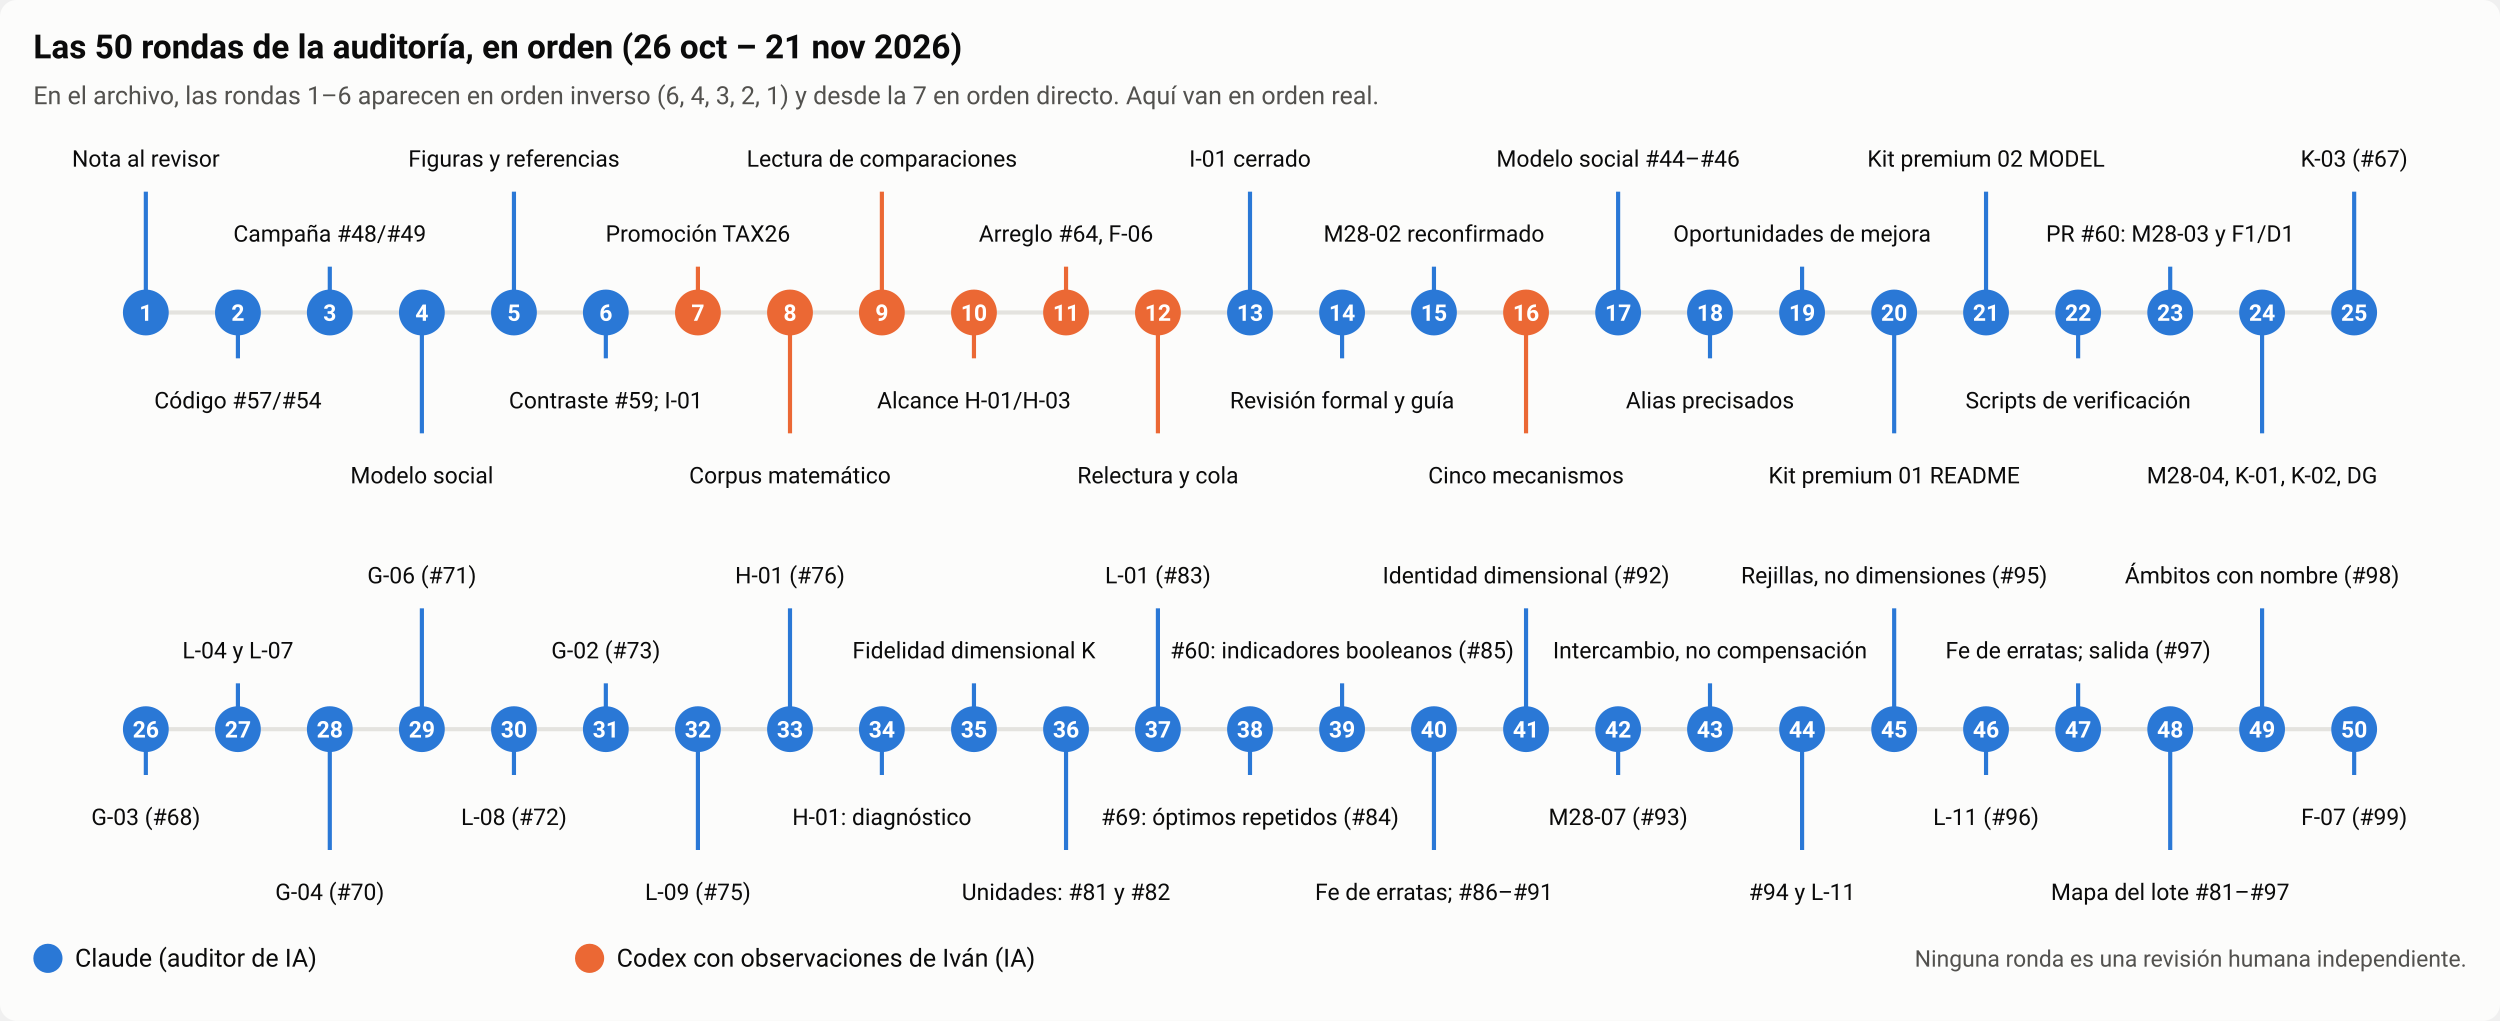
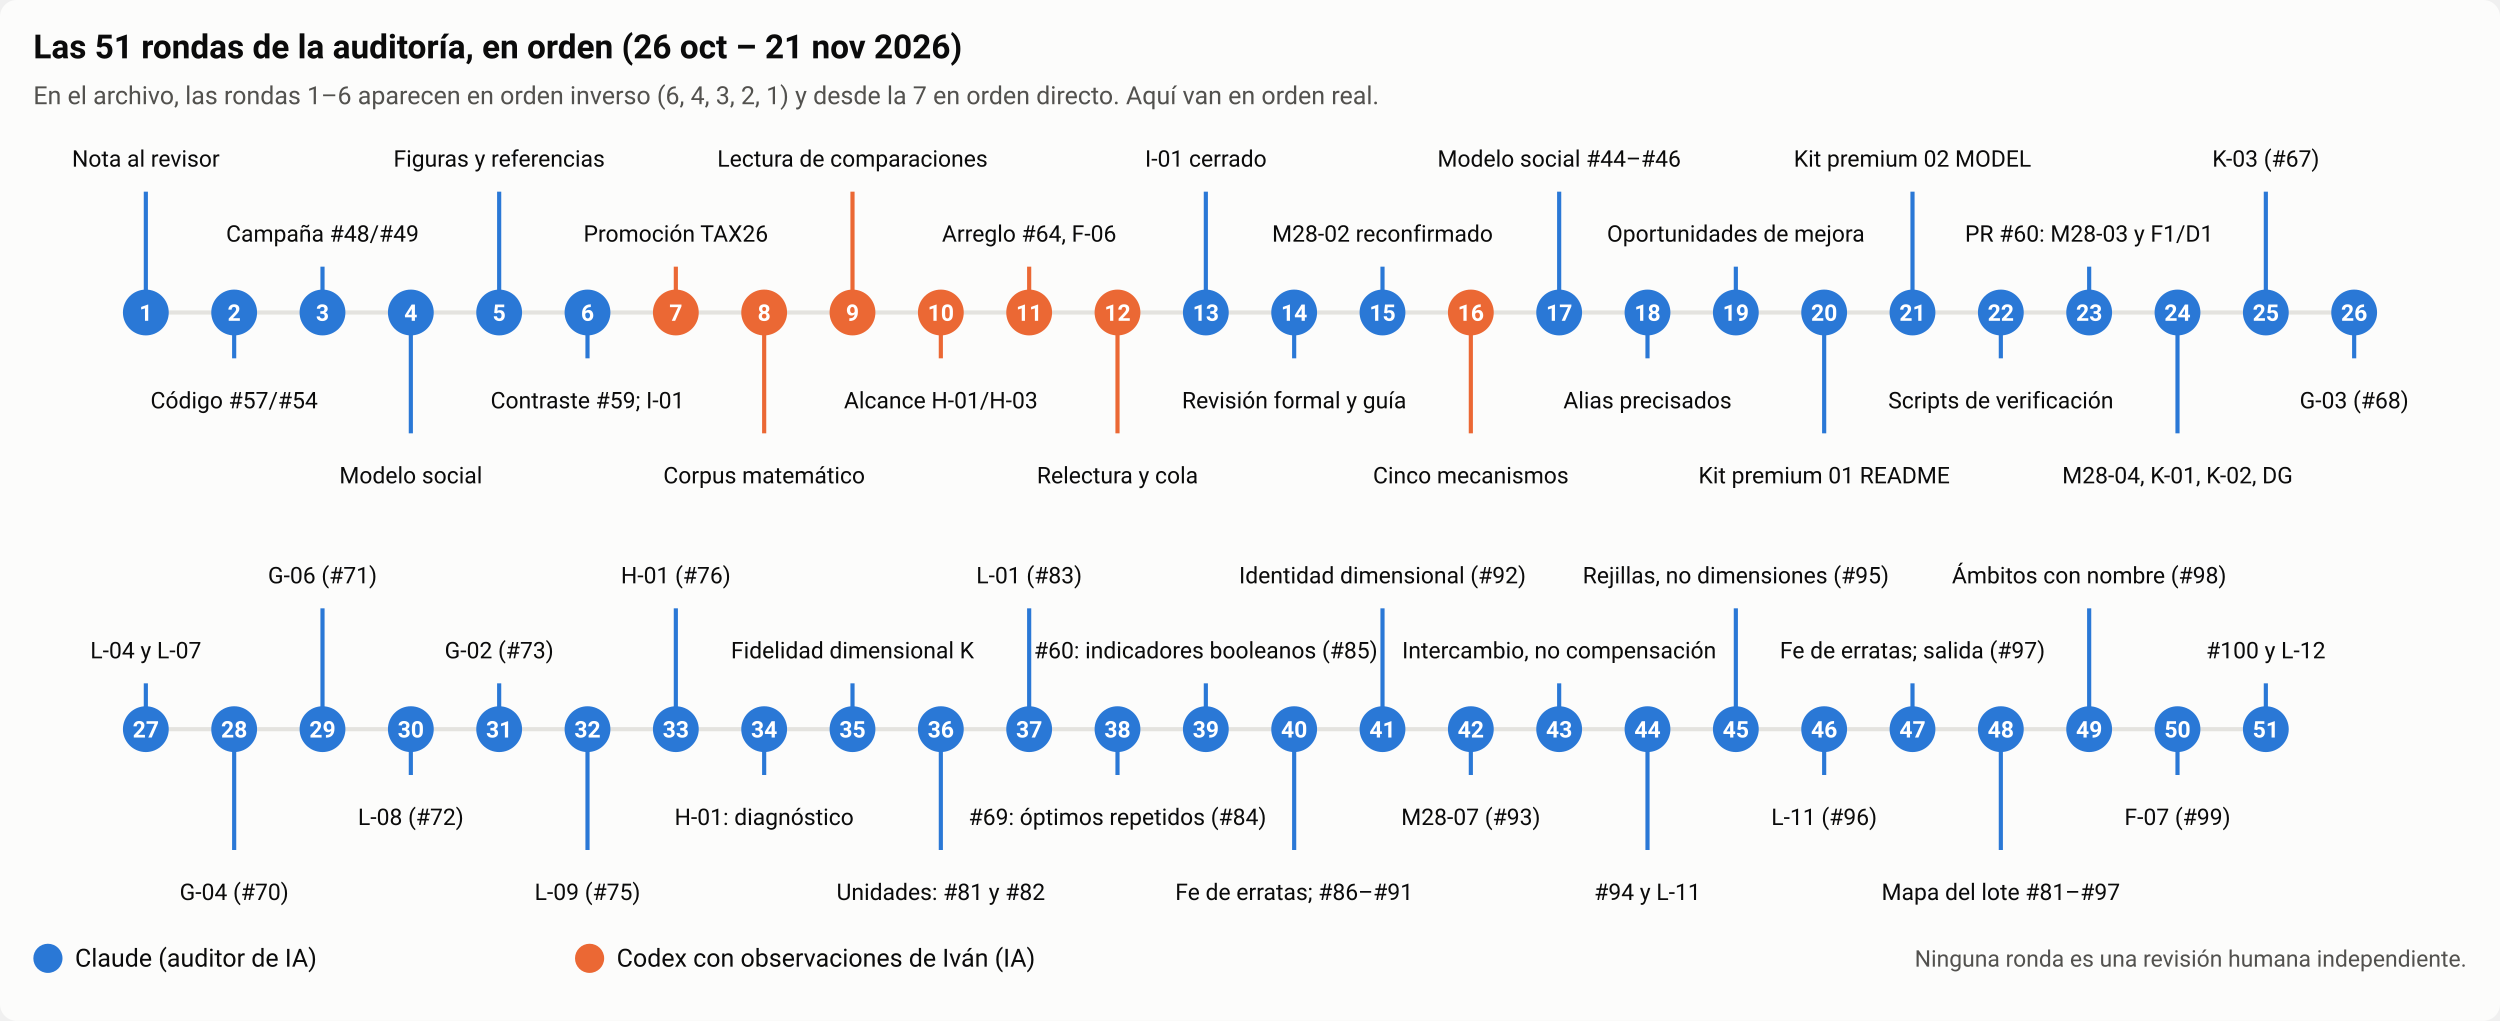
- <svg xmlns="http://www.w3.org/2000/svg" viewBox="0 0 1200 490" width="1200" height="490" role="img" aria-label="Línea de tiempo de las 50 rondas de auditoría y su autor">
+ <svg xmlns="http://www.w3.org/2000/svg" viewBox="0 0 1200 490" width="1200" height="490" role="img" aria-label="Línea de tiempo de las 51 rondas de auditoría y su autor">
  <style>
  .ink{fill:#0b0b0b}.ink2{fill:#52514e}.bg{fill:#fcfcfb}.grid{stroke:#e4e3df}
  .s0{fill:#2a78d6}.s1{fill:#eb6834}.s2{fill:#1baf7a}.s3{fill:#eda100}.s4{fill:#e87ba4}
  .a0{fill:#2a78d6}.a1{fill:#eb6834}.a0s{stroke:#2a78d6}.a1s{stroke:#eb6834}
  text{font-family:system-ui,-apple-system,Segoe UI,Roboto,sans-serif}
  @media (prefers-color-scheme: dark){
    .ink{fill:#f0efec}.ink2{fill:#c3c2b7}.bg{fill:#1a1a19}.grid{stroke:#383835}
    .s0{fill:#3987e5}.s1{fill:#d95926}.s2{fill:#199e70}.s3{fill:#c98500}.s4{fill:#d55181}
    .a0{fill:#3987e5}.a1{fill:#d95926}.a0s{stroke:#3987e5}.a1s{stroke:#d95926}
  }
</style>
  <rect class="bg" width="1200" height="490" rx="8" />
-   <text class="ink" x="16" y="28" font-size="16" font-weight="600">Las 50 rondas de la auditoría, en orden (26 oct – 21 nov 2026)</text>
+   <text class="ink" x="16" y="28" font-size="16" font-weight="600">Las 51 rondas de la auditoría, en orden (26 oct – 21 nov 2026)</text>
  <text class="ink2" x="16" y="50" font-size="12">En el archivo, las rondas 1–6 aparecen en orden inverso (6, 4, 3, 2, 1) y desde la 7 en orden directo. Aquí van en orden real.</text>
  <line class="grid" x1="70" x2="1130.0" y1="150" y2="150" stroke-width="2" />
-   <line class="grid" x1="70" x2="1130.0" y1="350" y2="350" stroke-width="2" />
+   <line class="grid" x1="70" x2="1087.6" y1="350" y2="350" stroke-width="2" />
  <line class="a0s" x1="70.0" x2="70.0" y1="150" y2="92" stroke-width="2" />
  <circle class="a0" cx="70.0" cy="150" r="11" />
  <text x="70.0" y="154" font-size="11" font-weight="700" text-anchor="middle" fill="#fff">1</text>
  <text class="ink" x="70.0" y="80" font-size="11" text-anchor="middle">Nota al revisor</text>
-   <line class="a0s" x1="114.2" x2="114.2" y1="150" y2="172" stroke-width="2" />
-   <circle class="a0" cx="114.2" cy="150" r="11" />
-   <text x="114.2" y="154" font-size="11" font-weight="700" text-anchor="middle" fill="#fff">2</text>
-   <text class="ink" x="114.2" y="196" font-size="11" text-anchor="middle">Código #57/#54</text>
-   <line class="a0s" x1="158.3" x2="158.3" y1="150" y2="128" stroke-width="2" />
-   <circle class="a0" cx="158.3" cy="150" r="11" />
-   <text x="158.3" y="154" font-size="11" font-weight="700" text-anchor="middle" fill="#fff">3</text>
-   <text class="ink" x="158.3" y="116" font-size="11" text-anchor="middle">Campaña #48/#49</text>
-   <line class="a0s" x1="202.5" x2="202.5" y1="150" y2="208" stroke-width="2" />
-   <circle class="a0" cx="202.5" cy="150" r="11" />
-   <text x="202.5" y="154" font-size="11" font-weight="700" text-anchor="middle" fill="#fff">4</text>
-   <text class="ink" x="202.5" y="232" font-size="11" text-anchor="middle">Modelo social</text>
-   <line class="a0s" x1="246.7" x2="246.7" y1="150" y2="92" stroke-width="2" />
-   <circle class="a0" cx="246.7" cy="150" r="11" />
-   <text x="246.7" y="154" font-size="11" font-weight="700" text-anchor="middle" fill="#fff">5</text>
-   <text class="ink" x="246.7" y="80" font-size="11" text-anchor="middle">Figuras y referencias</text>
-   <line class="a0s" x1="290.8" x2="290.8" y1="150" y2="172" stroke-width="2" />
-   <circle class="a0" cx="290.8" cy="150" r="11" />
-   <text x="290.8" y="154" font-size="11" font-weight="700" text-anchor="middle" fill="#fff">6</text>
-   <text class="ink" x="290.8" y="196" font-size="11" text-anchor="middle">Contraste #59; I-01</text>
-   <line class="a1s" x1="335.0" x2="335.0" y1="150" y2="128" stroke-width="2" />
-   <circle class="a1" cx="335.0" cy="150" r="11" />
-   <text x="335.0" y="154" font-size="11" font-weight="700" text-anchor="middle" fill="#fff">7</text>
-   <text class="ink" x="335.0" y="116" font-size="11" text-anchor="middle">Promoción TAX26</text>
-   <line class="a1s" x1="379.2" x2="379.2" y1="150" y2="208" stroke-width="2" />
-   <circle class="a1" cx="379.2" cy="150" r="11" />
-   <text x="379.2" y="154" font-size="11" font-weight="700" text-anchor="middle" fill="#fff">8</text>
-   <text class="ink" x="379.2" y="232" font-size="11" text-anchor="middle">Corpus matemático</text>
-   <line class="a1s" x1="423.3" x2="423.3" y1="150" y2="92" stroke-width="2" />
-   <circle class="a1" cx="423.3" cy="150" r="11" />
-   <text x="423.3" y="154" font-size="11" font-weight="700" text-anchor="middle" fill="#fff">9</text>
-   <text class="ink" x="423.3" y="80" font-size="11" text-anchor="middle">Lectura de comparaciones</text>
-   <line class="a1s" x1="467.5" x2="467.5" y1="150" y2="172" stroke-width="2" />
-   <circle class="a1" cx="467.5" cy="150" r="11" />
-   <text x="467.5" y="154" font-size="11" font-weight="700" text-anchor="middle" fill="#fff">10</text>
-   <text class="ink" x="467.5" y="196" font-size="11" text-anchor="middle">Alcance H-01/H-03</text>
-   <line class="a1s" x1="511.7" x2="511.7" y1="150" y2="128" stroke-width="2" />
-   <circle class="a1" cx="511.7" cy="150" r="11" />
-   <text x="511.7" y="154" font-size="11" font-weight="700" text-anchor="middle" fill="#fff">11</text>
-   <text class="ink" x="511.7" y="116" font-size="11" text-anchor="middle">Arreglo #64, F-06</text>
-   <line class="a1s" x1="555.8" x2="555.8" y1="150" y2="208" stroke-width="2" />
-   <circle class="a1" cx="555.8" cy="150" r="11" />
-   <text x="555.8" y="154" font-size="11" font-weight="700" text-anchor="middle" fill="#fff">12</text>
-   <text class="ink" x="555.8" y="232" font-size="11" text-anchor="middle">Relectura y cola</text>
-   <line class="a0s" x1="600.0" x2="600.0" y1="150" y2="92" stroke-width="2" />
-   <circle class="a0" cx="600.0" cy="150" r="11" />
-   <text x="600.0" y="154" font-size="11" font-weight="700" text-anchor="middle" fill="#fff">13</text>
-   <text class="ink" x="600.0" y="80" font-size="11" text-anchor="middle">I-01 cerrado</text>
-   <line class="a0s" x1="644.2" x2="644.2" y1="150" y2="172" stroke-width="2" />
-   <circle class="a0" cx="644.2" cy="150" r="11" />
-   <text x="644.2" y="154" font-size="11" font-weight="700" text-anchor="middle" fill="#fff">14</text>
-   <text class="ink" x="644.2" y="196" font-size="11" text-anchor="middle">Revisión formal y guía</text>
-   <line class="a0s" x1="688.3" x2="688.3" y1="150" y2="128" stroke-width="2" />
-   <circle class="a0" cx="688.3" cy="150" r="11" />
-   <text x="688.3" y="154" font-size="11" font-weight="700" text-anchor="middle" fill="#fff">15</text>
-   <text class="ink" x="688.3" y="116" font-size="11" text-anchor="middle">M28-02 reconfirmado</text>
-   <line class="a1s" x1="732.5" x2="732.5" y1="150" y2="208" stroke-width="2" />
-   <circle class="a1" cx="732.5" cy="150" r="11" />
-   <text x="732.5" y="154" font-size="11" font-weight="700" text-anchor="middle" fill="#fff">16</text>
-   <text class="ink" x="732.5" y="232" font-size="11" text-anchor="middle">Cinco mecanismos</text>
-   <line class="a0s" x1="776.7" x2="776.7" y1="150" y2="92" stroke-width="2" />
-   <circle class="a0" cx="776.7" cy="150" r="11" />
-   <text x="776.7" y="154" font-size="11" font-weight="700" text-anchor="middle" fill="#fff">17</text>
-   <text class="ink" x="776.7" y="80" font-size="11" text-anchor="middle">Modelo social #44–#46</text>
-   <line class="a0s" x1="820.8" x2="820.8" y1="150" y2="172" stroke-width="2" />
-   <circle class="a0" cx="820.8" cy="150" r="11" />
-   <text x="820.8" y="154" font-size="11" font-weight="700" text-anchor="middle" fill="#fff">18</text>
-   <text class="ink" x="820.8" y="196" font-size="11" text-anchor="middle">Alias precisados</text>
-   <line class="a0s" x1="865.0" x2="865.0" y1="150" y2="128" stroke-width="2" />
-   <circle class="a0" cx="865.0" cy="150" r="11" />
-   <text x="865.0" y="154" font-size="11" font-weight="700" text-anchor="middle" fill="#fff">19</text>
-   <text class="ink" x="865.0" y="116" font-size="11" text-anchor="middle">Oportunidades de mejora</text>
-   <line class="a0s" x1="909.2" x2="909.2" y1="150" y2="208" stroke-width="2" />
-   <circle class="a0" cx="909.2" cy="150" r="11" />
-   <text x="909.2" y="154" font-size="11" font-weight="700" text-anchor="middle" fill="#fff">20</text>
-   <text class="ink" x="909.2" y="232" font-size="11" text-anchor="middle">Kit premium 01 README</text>
-   <line class="a0s" x1="953.3" x2="953.3" y1="150" y2="92" stroke-width="2" />
-   <circle class="a0" cx="953.3" cy="150" r="11" />
-   <text x="953.3" y="154" font-size="11" font-weight="700" text-anchor="middle" fill="#fff">21</text>
-   <text class="ink" x="953.3" y="80" font-size="11" text-anchor="middle">Kit premium 02 MODEL</text>
-   <line class="a0s" x1="997.5" x2="997.5" y1="150" y2="172" stroke-width="2" />
-   <circle class="a0" cx="997.5" cy="150" r="11" />
-   <text x="997.5" y="154" font-size="11" font-weight="700" text-anchor="middle" fill="#fff">22</text>
-   <text class="ink" x="997.5" y="196" font-size="11" text-anchor="middle">Scripts de verificación</text>
-   <line class="a0s" x1="1041.7" x2="1041.7" y1="150" y2="128" stroke-width="2" />
-   <circle class="a0" cx="1041.7" cy="150" r="11" />
-   <text x="1041.7" y="154" font-size="11" font-weight="700" text-anchor="middle" fill="#fff">23</text>
-   <text class="ink" x="1041.7" y="116" font-size="11" text-anchor="middle">PR #60: M28-03 y F1/D1</text>
-   <line class="a0s" x1="1085.8" x2="1085.8" y1="150" y2="208" stroke-width="2" />
-   <circle class="a0" cx="1085.8" cy="150" r="11" />
-   <text x="1085.8" y="154" font-size="11" font-weight="700" text-anchor="middle" fill="#fff">24</text>
-   <text class="ink" x="1085.8" y="232" font-size="11" text-anchor="middle">M28-04, K-01, K-02, DG</text>
-   <line class="a0s" x1="1130.0" x2="1130.0" y1="150" y2="92" stroke-width="2" />
+   <line class="a0s" x1="112.4" x2="112.4" y1="150" y2="172" stroke-width="2" />
+   <circle class="a0" cx="112.4" cy="150" r="11" />
+   <text x="112.4" y="154" font-size="11" font-weight="700" text-anchor="middle" fill="#fff">2</text>
+   <text class="ink" x="112.4" y="196" font-size="11" text-anchor="middle">Código #57/#54</text>
+   <line class="a0s" x1="154.8" x2="154.8" y1="150" y2="128" stroke-width="2" />
+   <circle class="a0" cx="154.8" cy="150" r="11" />
+   <text x="154.8" y="154" font-size="11" font-weight="700" text-anchor="middle" fill="#fff">3</text>
+   <text class="ink" x="154.8" y="116" font-size="11" text-anchor="middle">Campaña #48/#49</text>
+   <line class="a0s" x1="197.2" x2="197.2" y1="150" y2="208" stroke-width="2" />
+   <circle class="a0" cx="197.2" cy="150" r="11" />
+   <text x="197.2" y="154" font-size="11" font-weight="700" text-anchor="middle" fill="#fff">4</text>
+   <text class="ink" x="197.2" y="232" font-size="11" text-anchor="middle">Modelo social</text>
+   <line class="a0s" x1="239.6" x2="239.6" y1="150" y2="92" stroke-width="2" />
+   <circle class="a0" cx="239.6" cy="150" r="11" />
+   <text x="239.6" y="154" font-size="11" font-weight="700" text-anchor="middle" fill="#fff">5</text>
+   <text class="ink" x="239.6" y="80" font-size="11" text-anchor="middle">Figuras y referencias</text>
+   <line class="a0s" x1="282.0" x2="282.0" y1="150" y2="172" stroke-width="2" />
+   <circle class="a0" cx="282.0" cy="150" r="11" />
+   <text x="282.0" y="154" font-size="11" font-weight="700" text-anchor="middle" fill="#fff">6</text>
+   <text class="ink" x="282.0" y="196" font-size="11" text-anchor="middle">Contraste #59; I-01</text>
+   <line class="a1s" x1="324.4" x2="324.4" y1="150" y2="128" stroke-width="2" />
+   <circle class="a1" cx="324.4" cy="150" r="11" />
+   <text x="324.4" y="154" font-size="11" font-weight="700" text-anchor="middle" fill="#fff">7</text>
+   <text class="ink" x="324.4" y="116" font-size="11" text-anchor="middle">Promoción TAX26</text>
+   <line class="a1s" x1="366.8" x2="366.8" y1="150" y2="208" stroke-width="2" />
+   <circle class="a1" cx="366.8" cy="150" r="11" />
+   <text x="366.8" y="154" font-size="11" font-weight="700" text-anchor="middle" fill="#fff">8</text>
+   <text class="ink" x="366.8" y="232" font-size="11" text-anchor="middle">Corpus matemático</text>
+   <line class="a1s" x1="409.2" x2="409.2" y1="150" y2="92" stroke-width="2" />
+   <circle class="a1" cx="409.2" cy="150" r="11" />
+   <text x="409.2" y="154" font-size="11" font-weight="700" text-anchor="middle" fill="#fff">9</text>
+   <text class="ink" x="409.2" y="80" font-size="11" text-anchor="middle">Lectura de comparaciones</text>
+   <line class="a1s" x1="451.6" x2="451.6" y1="150" y2="172" stroke-width="2" />
+   <circle class="a1" cx="451.6" cy="150" r="11" />
+   <text x="451.6" y="154" font-size="11" font-weight="700" text-anchor="middle" fill="#fff">10</text>
+   <text class="ink" x="451.6" y="196" font-size="11" text-anchor="middle">Alcance H-01/H-03</text>
+   <line class="a1s" x1="494.0" x2="494.0" y1="150" y2="128" stroke-width="2" />
+   <circle class="a1" cx="494.0" cy="150" r="11" />
+   <text x="494.0" y="154" font-size="11" font-weight="700" text-anchor="middle" fill="#fff">11</text>
+   <text class="ink" x="494.0" y="116" font-size="11" text-anchor="middle">Arreglo #64, F-06</text>
+   <line class="a1s" x1="536.4" x2="536.4" y1="150" y2="208" stroke-width="2" />
+   <circle class="a1" cx="536.4" cy="150" r="11" />
+   <text x="536.4" y="154" font-size="11" font-weight="700" text-anchor="middle" fill="#fff">12</text>
+   <text class="ink" x="536.4" y="232" font-size="11" text-anchor="middle">Relectura y cola</text>
+   <line class="a0s" x1="578.8" x2="578.8" y1="150" y2="92" stroke-width="2" />
+   <circle class="a0" cx="578.8" cy="150" r="11" />
+   <text x="578.8" y="154" font-size="11" font-weight="700" text-anchor="middle" fill="#fff">13</text>
+   <text class="ink" x="578.8" y="80" font-size="11" text-anchor="middle">I-01 cerrado</text>
+   <line class="a0s" x1="621.2" x2="621.2" y1="150" y2="172" stroke-width="2" />
+   <circle class="a0" cx="621.2" cy="150" r="11" />
+   <text x="621.2" y="154" font-size="11" font-weight="700" text-anchor="middle" fill="#fff">14</text>
+   <text class="ink" x="621.2" y="196" font-size="11" text-anchor="middle">Revisión formal y guía</text>
+   <line class="a0s" x1="663.6" x2="663.6" y1="150" y2="128" stroke-width="2" />
+   <circle class="a0" cx="663.6" cy="150" r="11" />
+   <text x="663.6" y="154" font-size="11" font-weight="700" text-anchor="middle" fill="#fff">15</text>
+   <text class="ink" x="663.6" y="116" font-size="11" text-anchor="middle">M28-02 reconfirmado</text>
+   <line class="a1s" x1="706.0" x2="706.0" y1="150" y2="208" stroke-width="2" />
+   <circle class="a1" cx="706.0" cy="150" r="11" />
+   <text x="706.0" y="154" font-size="11" font-weight="700" text-anchor="middle" fill="#fff">16</text>
+   <text class="ink" x="706.0" y="232" font-size="11" text-anchor="middle">Cinco mecanismos</text>
+   <line class="a0s" x1="748.4" x2="748.4" y1="150" y2="92" stroke-width="2" />
+   <circle class="a0" cx="748.4" cy="150" r="11" />
+   <text x="748.4" y="154" font-size="11" font-weight="700" text-anchor="middle" fill="#fff">17</text>
+   <text class="ink" x="748.4" y="80" font-size="11" text-anchor="middle">Modelo social #44–#46</text>
+   <line class="a0s" x1="790.8" x2="790.8" y1="150" y2="172" stroke-width="2" />
+   <circle class="a0" cx="790.8" cy="150" r="11" />
+   <text x="790.8" y="154" font-size="11" font-weight="700" text-anchor="middle" fill="#fff">18</text>
+   <text class="ink" x="790.8" y="196" font-size="11" text-anchor="middle">Alias precisados</text>
+   <line class="a0s" x1="833.2" x2="833.2" y1="150" y2="128" stroke-width="2" />
+   <circle class="a0" cx="833.2" cy="150" r="11" />
+   <text x="833.2" y="154" font-size="11" font-weight="700" text-anchor="middle" fill="#fff">19</text>
+   <text class="ink" x="833.2" y="116" font-size="11" text-anchor="middle">Oportunidades de mejora</text>
+   <line class="a0s" x1="875.6" x2="875.6" y1="150" y2="208" stroke-width="2" />
+   <circle class="a0" cx="875.6" cy="150" r="11" />
+   <text x="875.6" y="154" font-size="11" font-weight="700" text-anchor="middle" fill="#fff">20</text>
+   <text class="ink" x="875.6" y="232" font-size="11" text-anchor="middle">Kit premium 01 README</text>
+   <line class="a0s" x1="918.0" x2="918.0" y1="150" y2="92" stroke-width="2" />
+   <circle class="a0" cx="918.0" cy="150" r="11" />
+   <text x="918.0" y="154" font-size="11" font-weight="700" text-anchor="middle" fill="#fff">21</text>
+   <text class="ink" x="918.0" y="80" font-size="11" text-anchor="middle">Kit premium 02 MODEL</text>
+   <line class="a0s" x1="960.4" x2="960.4" y1="150" y2="172" stroke-width="2" />
+   <circle class="a0" cx="960.4" cy="150" r="11" />
+   <text x="960.4" y="154" font-size="11" font-weight="700" text-anchor="middle" fill="#fff">22</text>
+   <text class="ink" x="960.4" y="196" font-size="11" text-anchor="middle">Scripts de verificación</text>
+   <line class="a0s" x1="1002.8" x2="1002.8" y1="150" y2="128" stroke-width="2" />
+   <circle class="a0" cx="1002.8" cy="150" r="11" />
+   <text x="1002.8" y="154" font-size="11" font-weight="700" text-anchor="middle" fill="#fff">23</text>
+   <text class="ink" x="1002.8" y="116" font-size="11" text-anchor="middle">PR #60: M28-03 y F1/D1</text>
+   <line class="a0s" x1="1045.2" x2="1045.2" y1="150" y2="208" stroke-width="2" />
+   <circle class="a0" cx="1045.2" cy="150" r="11" />
+   <text x="1045.2" y="154" font-size="11" font-weight="700" text-anchor="middle" fill="#fff">24</text>
+   <text class="ink" x="1045.2" y="232" font-size="11" text-anchor="middle">M28-04, K-01, K-02, DG</text>
+   <line class="a0s" x1="1087.6" x2="1087.6" y1="150" y2="92" stroke-width="2" />
+   <circle class="a0" cx="1087.6" cy="150" r="11" />
+   <text x="1087.6" y="154" font-size="11" font-weight="700" text-anchor="middle" fill="#fff">25</text>
+   <text class="ink" x="1087.6" y="80" font-size="11" text-anchor="middle">K-03 (#67)</text>
+   <line class="a0s" x1="1130.0" x2="1130.0" y1="150" y2="172" stroke-width="2" />
  <circle class="a0" cx="1130.0" cy="150" r="11" />
-   <text x="1130.0" y="154" font-size="11" font-weight="700" text-anchor="middle" fill="#fff">25</text>
-   <text class="ink" x="1130.0" y="80" font-size="11" text-anchor="middle">K-03 (#67)</text>
-   <line class="a0s" x1="70.0" x2="70.0" y1="350" y2="372" stroke-width="2" />
+   <text x="1130.0" y="154" font-size="11" font-weight="700" text-anchor="middle" fill="#fff">26</text>
+   <text class="ink" x="1130.0" y="196" font-size="11" text-anchor="middle">G-03 (#68)</text>
+   <line class="a0s" x1="70.0" x2="70.0" y1="350" y2="328" stroke-width="2" />
  <circle class="a0" cx="70.0" cy="350" r="11" />
-   <text x="70.0" y="354" font-size="11" font-weight="700" text-anchor="middle" fill="#fff">26</text>
-   <text class="ink" x="70.0" y="396" font-size="11" text-anchor="middle">G-03 (#68)</text>
-   <line class="a0s" x1="114.2" x2="114.2" y1="350" y2="328" stroke-width="2" />
-   <circle class="a0" cx="114.2" cy="350" r="11" />
-   <text x="114.2" y="354" font-size="11" font-weight="700" text-anchor="middle" fill="#fff">27</text>
-   <text class="ink" x="114.2" y="316" font-size="11" text-anchor="middle">L-04 y L-07</text>
-   <line class="a0s" x1="158.3" x2="158.3" y1="350" y2="408" stroke-width="2" />
-   <circle class="a0" cx="158.3" cy="350" r="11" />
-   <text x="158.3" y="354" font-size="11" font-weight="700" text-anchor="middle" fill="#fff">28</text>
-   <text class="ink" x="158.3" y="432" font-size="11" text-anchor="middle">G-04 (#70)</text>
-   <line class="a0s" x1="202.5" x2="202.5" y1="350" y2="292" stroke-width="2" />
-   <circle class="a0" cx="202.5" cy="350" r="11" />
-   <text x="202.5" y="354" font-size="11" font-weight="700" text-anchor="middle" fill="#fff">29</text>
-   <text class="ink" x="202.5" y="280" font-size="11" text-anchor="middle">G-06 (#71)</text>
-   <line class="a0s" x1="246.7" x2="246.7" y1="350" y2="372" stroke-width="2" />
-   <circle class="a0" cx="246.7" cy="350" r="11" />
-   <text x="246.7" y="354" font-size="11" font-weight="700" text-anchor="middle" fill="#fff">30</text>
-   <text class="ink" x="246.7" y="396" font-size="11" text-anchor="middle">L-08 (#72)</text>
-   <line class="a0s" x1="290.8" x2="290.8" y1="350" y2="328" stroke-width="2" />
-   <circle class="a0" cx="290.8" cy="350" r="11" />
-   <text x="290.8" y="354" font-size="11" font-weight="700" text-anchor="middle" fill="#fff">31</text>
-   <text class="ink" x="290.8" y="316" font-size="11" text-anchor="middle">G-02 (#73)</text>
-   <line class="a0s" x1="335.0" x2="335.0" y1="350" y2="408" stroke-width="2" />
-   <circle class="a0" cx="335.0" cy="350" r="11" />
-   <text x="335.0" y="354" font-size="11" font-weight="700" text-anchor="middle" fill="#fff">32</text>
-   <text class="ink" x="335.0" y="432" font-size="11" text-anchor="middle">L-09 (#75)</text>
-   <line class="a0s" x1="379.2" x2="379.2" y1="350" y2="292" stroke-width="2" />
-   <circle class="a0" cx="379.2" cy="350" r="11" />
-   <text x="379.2" y="354" font-size="11" font-weight="700" text-anchor="middle" fill="#fff">33</text>
-   <text class="ink" x="379.2" y="280" font-size="11" text-anchor="middle">H-01 (#76)</text>
-   <line class="a0s" x1="423.3" x2="423.3" y1="350" y2="372" stroke-width="2" />
-   <circle class="a0" cx="423.3" cy="350" r="11" />
-   <text x="423.3" y="354" font-size="11" font-weight="700" text-anchor="middle" fill="#fff">34</text>
-   <text class="ink" x="423.3" y="396" font-size="11" text-anchor="middle">H-01: diagnóstico</text>
-   <line class="a0s" x1="467.5" x2="467.5" y1="350" y2="328" stroke-width="2" />
-   <circle class="a0" cx="467.5" cy="350" r="11" />
-   <text x="467.5" y="354" font-size="11" font-weight="700" text-anchor="middle" fill="#fff">35</text>
-   <text class="ink" x="467.5" y="316" font-size="11" text-anchor="middle">Fidelidad dimensional K</text>
-   <line class="a0s" x1="511.7" x2="511.7" y1="350" y2="408" stroke-width="2" />
-   <circle class="a0" cx="511.7" cy="350" r="11" />
-   <text x="511.7" y="354" font-size="11" font-weight="700" text-anchor="middle" fill="#fff">36</text>
-   <text class="ink" x="511.7" y="432" font-size="11" text-anchor="middle">Unidades: #81 y #82</text>
-   <line class="a0s" x1="555.8" x2="555.8" y1="350" y2="292" stroke-width="2" />
-   <circle class="a0" cx="555.8" cy="350" r="11" />
-   <text x="555.8" y="354" font-size="11" font-weight="700" text-anchor="middle" fill="#fff">37</text>
-   <text class="ink" x="555.8" y="280" font-size="11" text-anchor="middle">L-01 (#83)</text>
-   <line class="a0s" x1="600.0" x2="600.0" y1="350" y2="372" stroke-width="2" />
-   <circle class="a0" cx="600.0" cy="350" r="11" />
-   <text x="600.0" y="354" font-size="11" font-weight="700" text-anchor="middle" fill="#fff">38</text>
-   <text class="ink" x="600.0" y="396" font-size="11" text-anchor="middle">#69: óptimos repetidos (#84)</text>
-   <line class="a0s" x1="644.2" x2="644.2" y1="350" y2="328" stroke-width="2" />
-   <circle class="a0" cx="644.2" cy="350" r="11" />
-   <text x="644.2" y="354" font-size="11" font-weight="700" text-anchor="middle" fill="#fff">39</text>
-   <text class="ink" x="644.2" y="316" font-size="11" text-anchor="middle">#60: indicadores booleanos (#85)</text>
-   <line class="a0s" x1="688.3" x2="688.3" y1="350" y2="408" stroke-width="2" />
-   <circle class="a0" cx="688.3" cy="350" r="11" />
-   <text x="688.3" y="354" font-size="11" font-weight="700" text-anchor="middle" fill="#fff">40</text>
-   <text class="ink" x="688.3" y="432" font-size="11" text-anchor="middle">Fe de erratas; #86–#91</text>
-   <line class="a0s" x1="732.5" x2="732.5" y1="350" y2="292" stroke-width="2" />
-   <circle class="a0" cx="732.5" cy="350" r="11" />
-   <text x="732.5" y="354" font-size="11" font-weight="700" text-anchor="middle" fill="#fff">41</text>
-   <text class="ink" x="732.5" y="280" font-size="11" text-anchor="middle">Identidad dimensional (#92)</text>
-   <line class="a0s" x1="776.7" x2="776.7" y1="350" y2="372" stroke-width="2" />
-   <circle class="a0" cx="776.7" cy="350" r="11" />
-   <text x="776.7" y="354" font-size="11" font-weight="700" text-anchor="middle" fill="#fff">42</text>
-   <text class="ink" x="776.7" y="396" font-size="11" text-anchor="middle">M28-07 (#93)</text>
-   <line class="a0s" x1="820.8" x2="820.8" y1="350" y2="328" stroke-width="2" />
-   <circle class="a0" cx="820.8" cy="350" r="11" />
-   <text x="820.8" y="354" font-size="11" font-weight="700" text-anchor="middle" fill="#fff">43</text>
-   <text class="ink" x="820.8" y="316" font-size="11" text-anchor="middle">Intercambio, no compensación</text>
-   <line class="a0s" x1="865.0" x2="865.0" y1="350" y2="408" stroke-width="2" />
-   <circle class="a0" cx="865.0" cy="350" r="11" />
-   <text x="865.0" y="354" font-size="11" font-weight="700" text-anchor="middle" fill="#fff">44</text>
-   <text class="ink" x="865.0" y="432" font-size="11" text-anchor="middle">#94 y L-11</text>
-   <line class="a0s" x1="909.2" x2="909.2" y1="350" y2="292" stroke-width="2" />
-   <circle class="a0" cx="909.2" cy="350" r="11" />
-   <text x="909.2" y="354" font-size="11" font-weight="700" text-anchor="middle" fill="#fff">45</text>
-   <text class="ink" x="909.2" y="280" font-size="11" text-anchor="middle">Rejillas, no dimensiones (#95)</text>
-   <line class="a0s" x1="953.3" x2="953.3" y1="350" y2="372" stroke-width="2" />
-   <circle class="a0" cx="953.3" cy="350" r="11" />
-   <text x="953.3" y="354" font-size="11" font-weight="700" text-anchor="middle" fill="#fff">46</text>
-   <text class="ink" x="953.3" y="396" font-size="11" text-anchor="middle">L-11 (#96)</text>
-   <line class="a0s" x1="997.5" x2="997.5" y1="350" y2="328" stroke-width="2" />
-   <circle class="a0" cx="997.5" cy="350" r="11" />
-   <text x="997.5" y="354" font-size="11" font-weight="700" text-anchor="middle" fill="#fff">47</text>
-   <text class="ink" x="997.5" y="316" font-size="11" text-anchor="middle">Fe de erratas; salida (#97)</text>
-   <line class="a0s" x1="1041.7" x2="1041.7" y1="350" y2="408" stroke-width="2" />
-   <circle class="a0" cx="1041.7" cy="350" r="11" />
-   <text x="1041.7" y="354" font-size="11" font-weight="700" text-anchor="middle" fill="#fff">48</text>
-   <text class="ink" x="1041.7" y="432" font-size="11" text-anchor="middle">Mapa del lote #81–#97</text>
-   <line class="a0s" x1="1085.8" x2="1085.8" y1="350" y2="292" stroke-width="2" />
-   <circle class="a0" cx="1085.8" cy="350" r="11" />
-   <text x="1085.8" y="354" font-size="11" font-weight="700" text-anchor="middle" fill="#fff">49</text>
-   <text class="ink" x="1085.8" y="280" font-size="11" text-anchor="middle">Ámbitos con nombre (#98)</text>
-   <line class="a0s" x1="1130.0" x2="1130.0" y1="350" y2="372" stroke-width="2" />
-   <circle class="a0" cx="1130.0" cy="350" r="11" />
-   <text x="1130.0" y="354" font-size="11" font-weight="700" text-anchor="middle" fill="#fff">50</text>
-   <text class="ink" x="1130.0" y="396" font-size="11" text-anchor="middle">F-07 (#99)</text>
+   <text x="70.0" y="354" font-size="11" font-weight="700" text-anchor="middle" fill="#fff">27</text>
+   <text class="ink" x="70.0" y="316" font-size="11" text-anchor="middle">L-04 y L-07</text>
+   <line class="a0s" x1="112.4" x2="112.4" y1="350" y2="408" stroke-width="2" />
+   <circle class="a0" cx="112.4" cy="350" r="11" />
+   <text x="112.4" y="354" font-size="11" font-weight="700" text-anchor="middle" fill="#fff">28</text>
+   <text class="ink" x="112.4" y="432" font-size="11" text-anchor="middle">G-04 (#70)</text>
+   <line class="a0s" x1="154.8" x2="154.8" y1="350" y2="292" stroke-width="2" />
+   <circle class="a0" cx="154.8" cy="350" r="11" />
+   <text x="154.8" y="354" font-size="11" font-weight="700" text-anchor="middle" fill="#fff">29</text>
+   <text class="ink" x="154.8" y="280" font-size="11" text-anchor="middle">G-06 (#71)</text>
+   <line class="a0s" x1="197.2" x2="197.2" y1="350" y2="372" stroke-width="2" />
+   <circle class="a0" cx="197.2" cy="350" r="11" />
+   <text x="197.2" y="354" font-size="11" font-weight="700" text-anchor="middle" fill="#fff">30</text>
+   <text class="ink" x="197.2" y="396" font-size="11" text-anchor="middle">L-08 (#72)</text>
+   <line class="a0s" x1="239.6" x2="239.6" y1="350" y2="328" stroke-width="2" />
+   <circle class="a0" cx="239.6" cy="350" r="11" />
+   <text x="239.6" y="354" font-size="11" font-weight="700" text-anchor="middle" fill="#fff">31</text>
+   <text class="ink" x="239.6" y="316" font-size="11" text-anchor="middle">G-02 (#73)</text>
+   <line class="a0s" x1="282.0" x2="282.0" y1="350" y2="408" stroke-width="2" />
+   <circle class="a0" cx="282.0" cy="350" r="11" />
+   <text x="282.0" y="354" font-size="11" font-weight="700" text-anchor="middle" fill="#fff">32</text>
+   <text class="ink" x="282.0" y="432" font-size="11" text-anchor="middle">L-09 (#75)</text>
+   <line class="a0s" x1="324.4" x2="324.4" y1="350" y2="292" stroke-width="2" />
+   <circle class="a0" cx="324.4" cy="350" r="11" />
+   <text x="324.4" y="354" font-size="11" font-weight="700" text-anchor="middle" fill="#fff">33</text>
+   <text class="ink" x="324.4" y="280" font-size="11" text-anchor="middle">H-01 (#76)</text>
+   <line class="a0s" x1="366.8" x2="366.8" y1="350" y2="372" stroke-width="2" />
+   <circle class="a0" cx="366.8" cy="350" r="11" />
+   <text x="366.8" y="354" font-size="11" font-weight="700" text-anchor="middle" fill="#fff">34</text>
+   <text class="ink" x="366.8" y="396" font-size="11" text-anchor="middle">H-01: diagnóstico</text>
+   <line class="a0s" x1="409.2" x2="409.2" y1="350" y2="328" stroke-width="2" />
+   <circle class="a0" cx="409.2" cy="350" r="11" />
+   <text x="409.2" y="354" font-size="11" font-weight="700" text-anchor="middle" fill="#fff">35</text>
+   <text class="ink" x="409.2" y="316" font-size="11" text-anchor="middle">Fidelidad dimensional K</text>
+   <line class="a0s" x1="451.6" x2="451.6" y1="350" y2="408" stroke-width="2" />
+   <circle class="a0" cx="451.6" cy="350" r="11" />
+   <text x="451.6" y="354" font-size="11" font-weight="700" text-anchor="middle" fill="#fff">36</text>
+   <text class="ink" x="451.6" y="432" font-size="11" text-anchor="middle">Unidades: #81 y #82</text>
+   <line class="a0s" x1="494.0" x2="494.0" y1="350" y2="292" stroke-width="2" />
+   <circle class="a0" cx="494.0" cy="350" r="11" />
+   <text x="494.0" y="354" font-size="11" font-weight="700" text-anchor="middle" fill="#fff">37</text>
+   <text class="ink" x="494.0" y="280" font-size="11" text-anchor="middle">L-01 (#83)</text>
+   <line class="a0s" x1="536.4" x2="536.4" y1="350" y2="372" stroke-width="2" />
+   <circle class="a0" cx="536.4" cy="350" r="11" />
+   <text x="536.4" y="354" font-size="11" font-weight="700" text-anchor="middle" fill="#fff">38</text>
+   <text class="ink" x="536.4" y="396" font-size="11" text-anchor="middle">#69: óptimos repetidos (#84)</text>
+   <line class="a0s" x1="578.8" x2="578.8" y1="350" y2="328" stroke-width="2" />
+   <circle class="a0" cx="578.8" cy="350" r="11" />
+   <text x="578.8" y="354" font-size="11" font-weight="700" text-anchor="middle" fill="#fff">39</text>
+   <text class="ink" x="578.8" y="316" font-size="11" text-anchor="middle">#60: indicadores booleanos (#85)</text>
+   <line class="a0s" x1="621.2" x2="621.2" y1="350" y2="408" stroke-width="2" />
+   <circle class="a0" cx="621.2" cy="350" r="11" />
+   <text x="621.2" y="354" font-size="11" font-weight="700" text-anchor="middle" fill="#fff">40</text>
+   <text class="ink" x="621.2" y="432" font-size="11" text-anchor="middle">Fe de erratas; #86–#91</text>
+   <line class="a0s" x1="663.6" x2="663.6" y1="350" y2="292" stroke-width="2" />
+   <circle class="a0" cx="663.6" cy="350" r="11" />
+   <text x="663.6" y="354" font-size="11" font-weight="700" text-anchor="middle" fill="#fff">41</text>
+   <text class="ink" x="663.6" y="280" font-size="11" text-anchor="middle">Identidad dimensional (#92)</text>
+   <line class="a0s" x1="706.0" x2="706.0" y1="350" y2="372" stroke-width="2" />
+   <circle class="a0" cx="706.0" cy="350" r="11" />
+   <text x="706.0" y="354" font-size="11" font-weight="700" text-anchor="middle" fill="#fff">42</text>
+   <text class="ink" x="706.0" y="396" font-size="11" text-anchor="middle">M28-07 (#93)</text>
+   <line class="a0s" x1="748.4" x2="748.4" y1="350" y2="328" stroke-width="2" />
+   <circle class="a0" cx="748.4" cy="350" r="11" />
+   <text x="748.4" y="354" font-size="11" font-weight="700" text-anchor="middle" fill="#fff">43</text>
+   <text class="ink" x="748.4" y="316" font-size="11" text-anchor="middle">Intercambio, no compensación</text>
+   <line class="a0s" x1="790.8" x2="790.8" y1="350" y2="408" stroke-width="2" />
+   <circle class="a0" cx="790.8" cy="350" r="11" />
+   <text x="790.8" y="354" font-size="11" font-weight="700" text-anchor="middle" fill="#fff">44</text>
+   <text class="ink" x="790.8" y="432" font-size="11" text-anchor="middle">#94 y L-11</text>
+   <line class="a0s" x1="833.2" x2="833.2" y1="350" y2="292" stroke-width="2" />
+   <circle class="a0" cx="833.2" cy="350" r="11" />
+   <text x="833.2" y="354" font-size="11" font-weight="700" text-anchor="middle" fill="#fff">45</text>
+   <text class="ink" x="833.2" y="280" font-size="11" text-anchor="middle">Rejillas, no dimensiones (#95)</text>
+   <line class="a0s" x1="875.6" x2="875.6" y1="350" y2="372" stroke-width="2" />
+   <circle class="a0" cx="875.6" cy="350" r="11" />
+   <text x="875.6" y="354" font-size="11" font-weight="700" text-anchor="middle" fill="#fff">46</text>
+   <text class="ink" x="875.6" y="396" font-size="11" text-anchor="middle">L-11 (#96)</text>
+   <line class="a0s" x1="918.0" x2="918.0" y1="350" y2="328" stroke-width="2" />
+   <circle class="a0" cx="918.0" cy="350" r="11" />
+   <text x="918.0" y="354" font-size="11" font-weight="700" text-anchor="middle" fill="#fff">47</text>
+   <text class="ink" x="918.0" y="316" font-size="11" text-anchor="middle">Fe de erratas; salida (#97)</text>
+   <line class="a0s" x1="960.4" x2="960.4" y1="350" y2="408" stroke-width="2" />
+   <circle class="a0" cx="960.4" cy="350" r="11" />
+   <text x="960.4" y="354" font-size="11" font-weight="700" text-anchor="middle" fill="#fff">48</text>
+   <text class="ink" x="960.4" y="432" font-size="11" text-anchor="middle">Mapa del lote #81–#97</text>
+   <line class="a0s" x1="1002.8" x2="1002.8" y1="350" y2="292" stroke-width="2" />
+   <circle class="a0" cx="1002.8" cy="350" r="11" />
+   <text x="1002.8" y="354" font-size="11" font-weight="700" text-anchor="middle" fill="#fff">49</text>
+   <text class="ink" x="1002.8" y="280" font-size="11" text-anchor="middle">Ámbitos con nombre (#98)</text>
+   <line class="a0s" x1="1045.2" x2="1045.2" y1="350" y2="372" stroke-width="2" />
+   <circle class="a0" cx="1045.2" cy="350" r="11" />
+   <text x="1045.2" y="354" font-size="11" font-weight="700" text-anchor="middle" fill="#fff">50</text>
+   <text class="ink" x="1045.2" y="396" font-size="11" text-anchor="middle">F-07 (#99)</text>
+   <line class="a0s" x1="1087.6" x2="1087.6" y1="350" y2="328" stroke-width="2" />
+   <circle class="a0" cx="1087.6" cy="350" r="11" />
+   <text x="1087.6" y="354" font-size="11" font-weight="700" text-anchor="middle" fill="#fff">51</text>
+   <text class="ink" x="1087.6" y="316" font-size="11" text-anchor="middle">#100 y L-12</text>
  <circle class="a0" cx="23" cy="460" r="7" />
  <text class="ink" x="36" y="464" font-size="12">Claude (auditor de IA)</text>
  <circle class="a1" cx="283" cy="460" r="7" />
  <text class="ink" x="296" y="464" font-size="12">Codex con observaciones de Iván (IA)</text>
  <text class="ink2" x="1184" y="464" font-size="11" text-anchor="end">Ninguna ronda es una revisión humana independiente.</text>
</svg>
